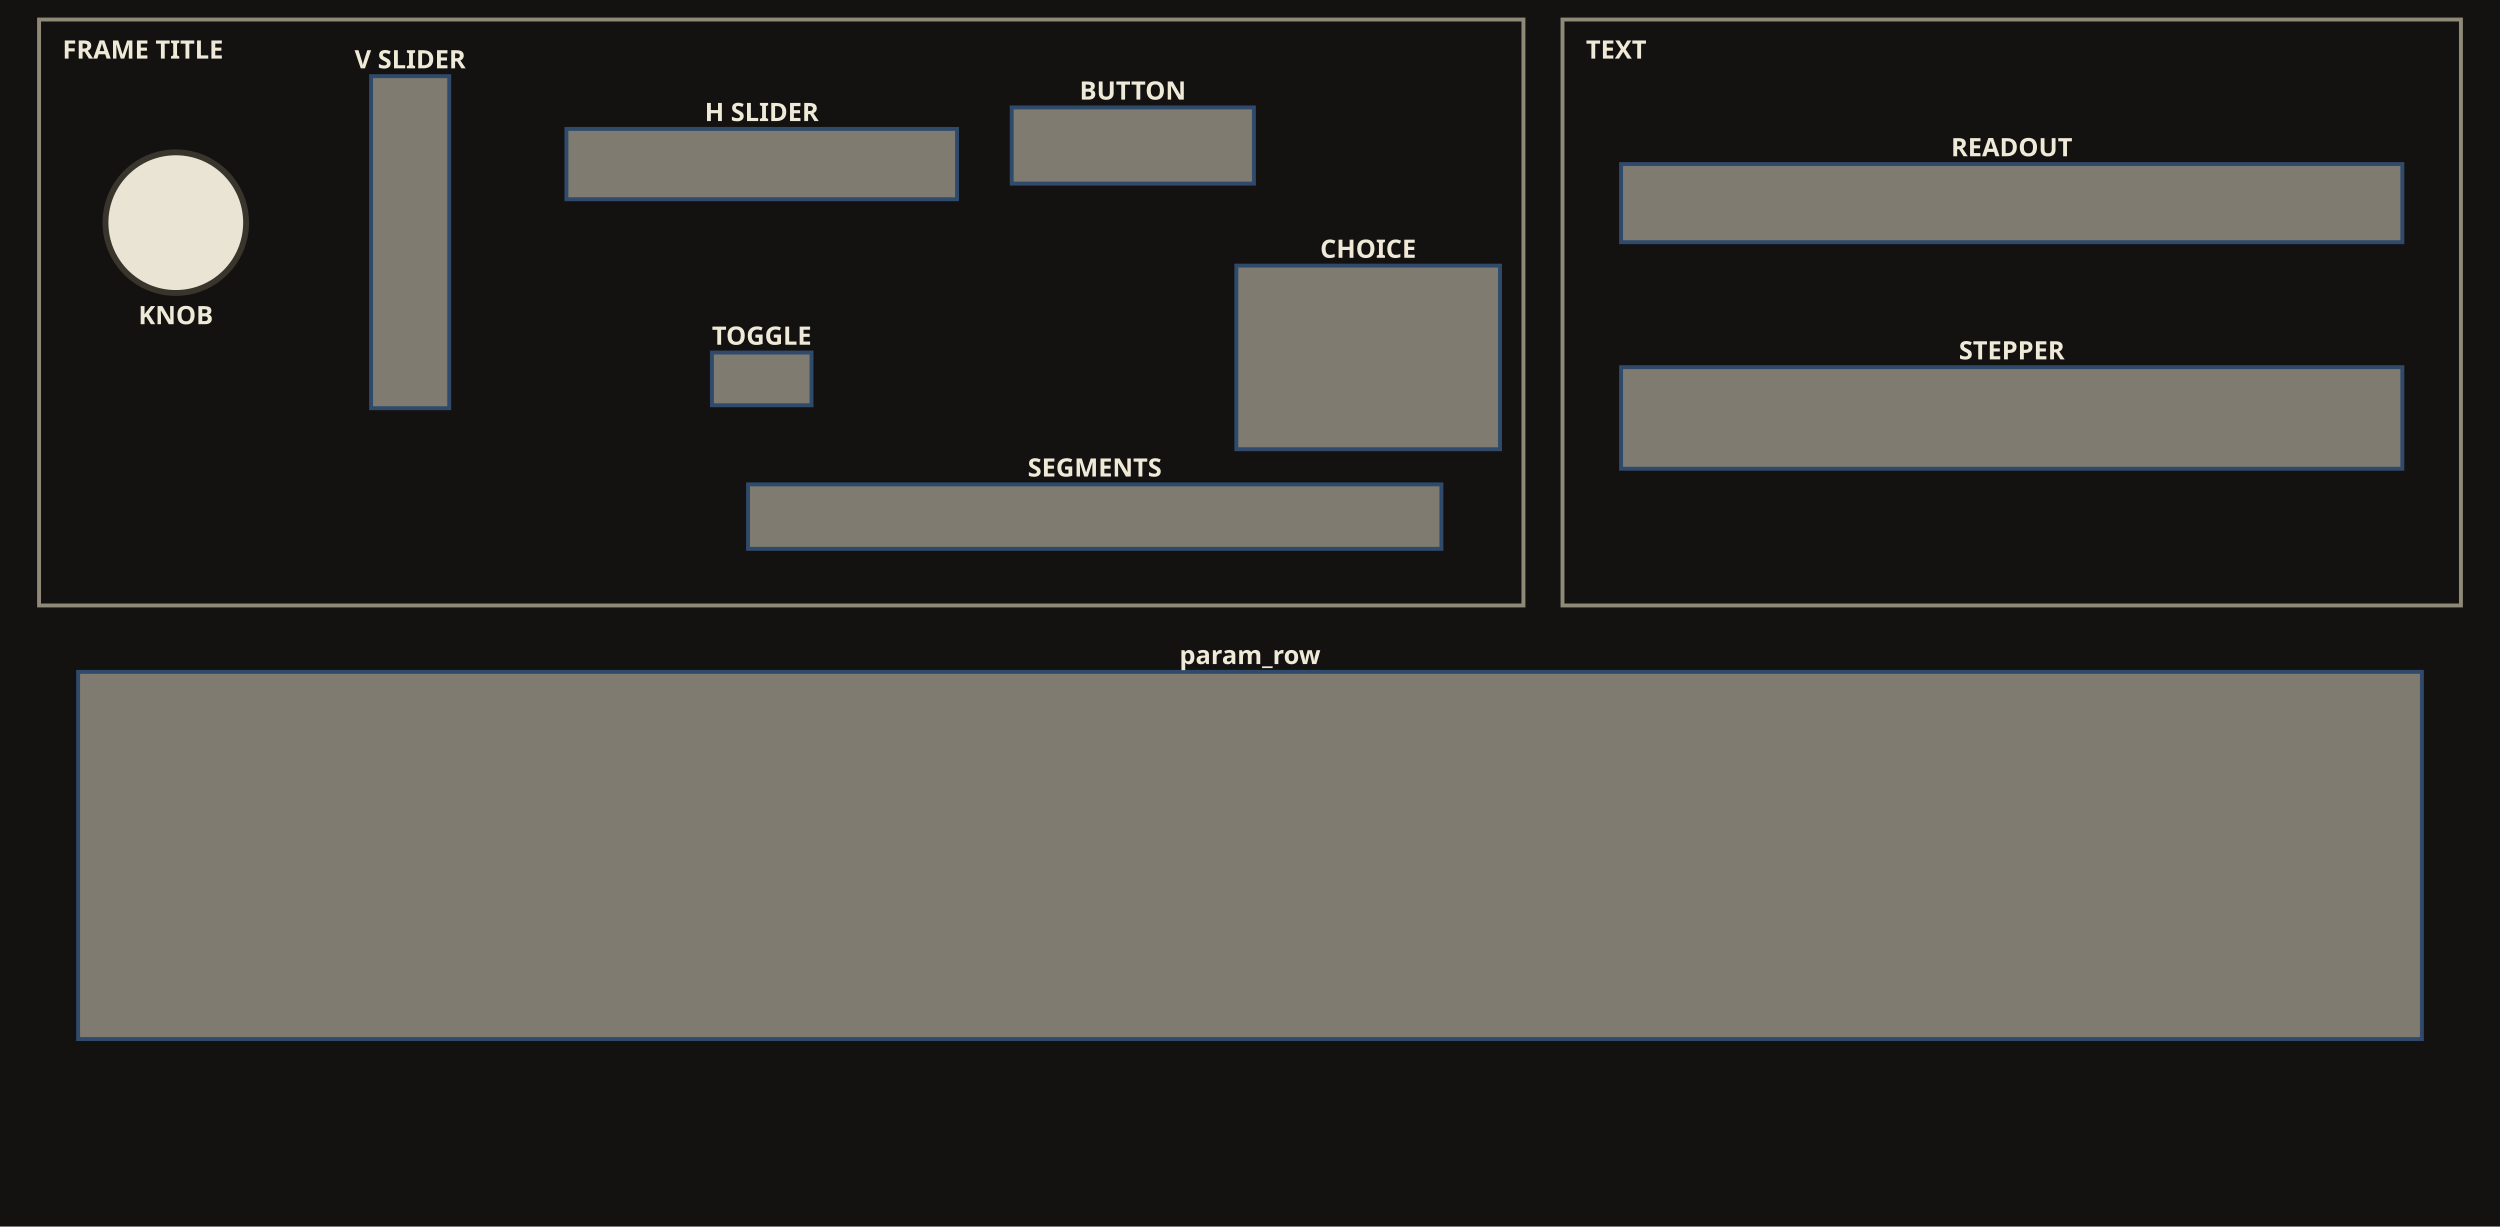
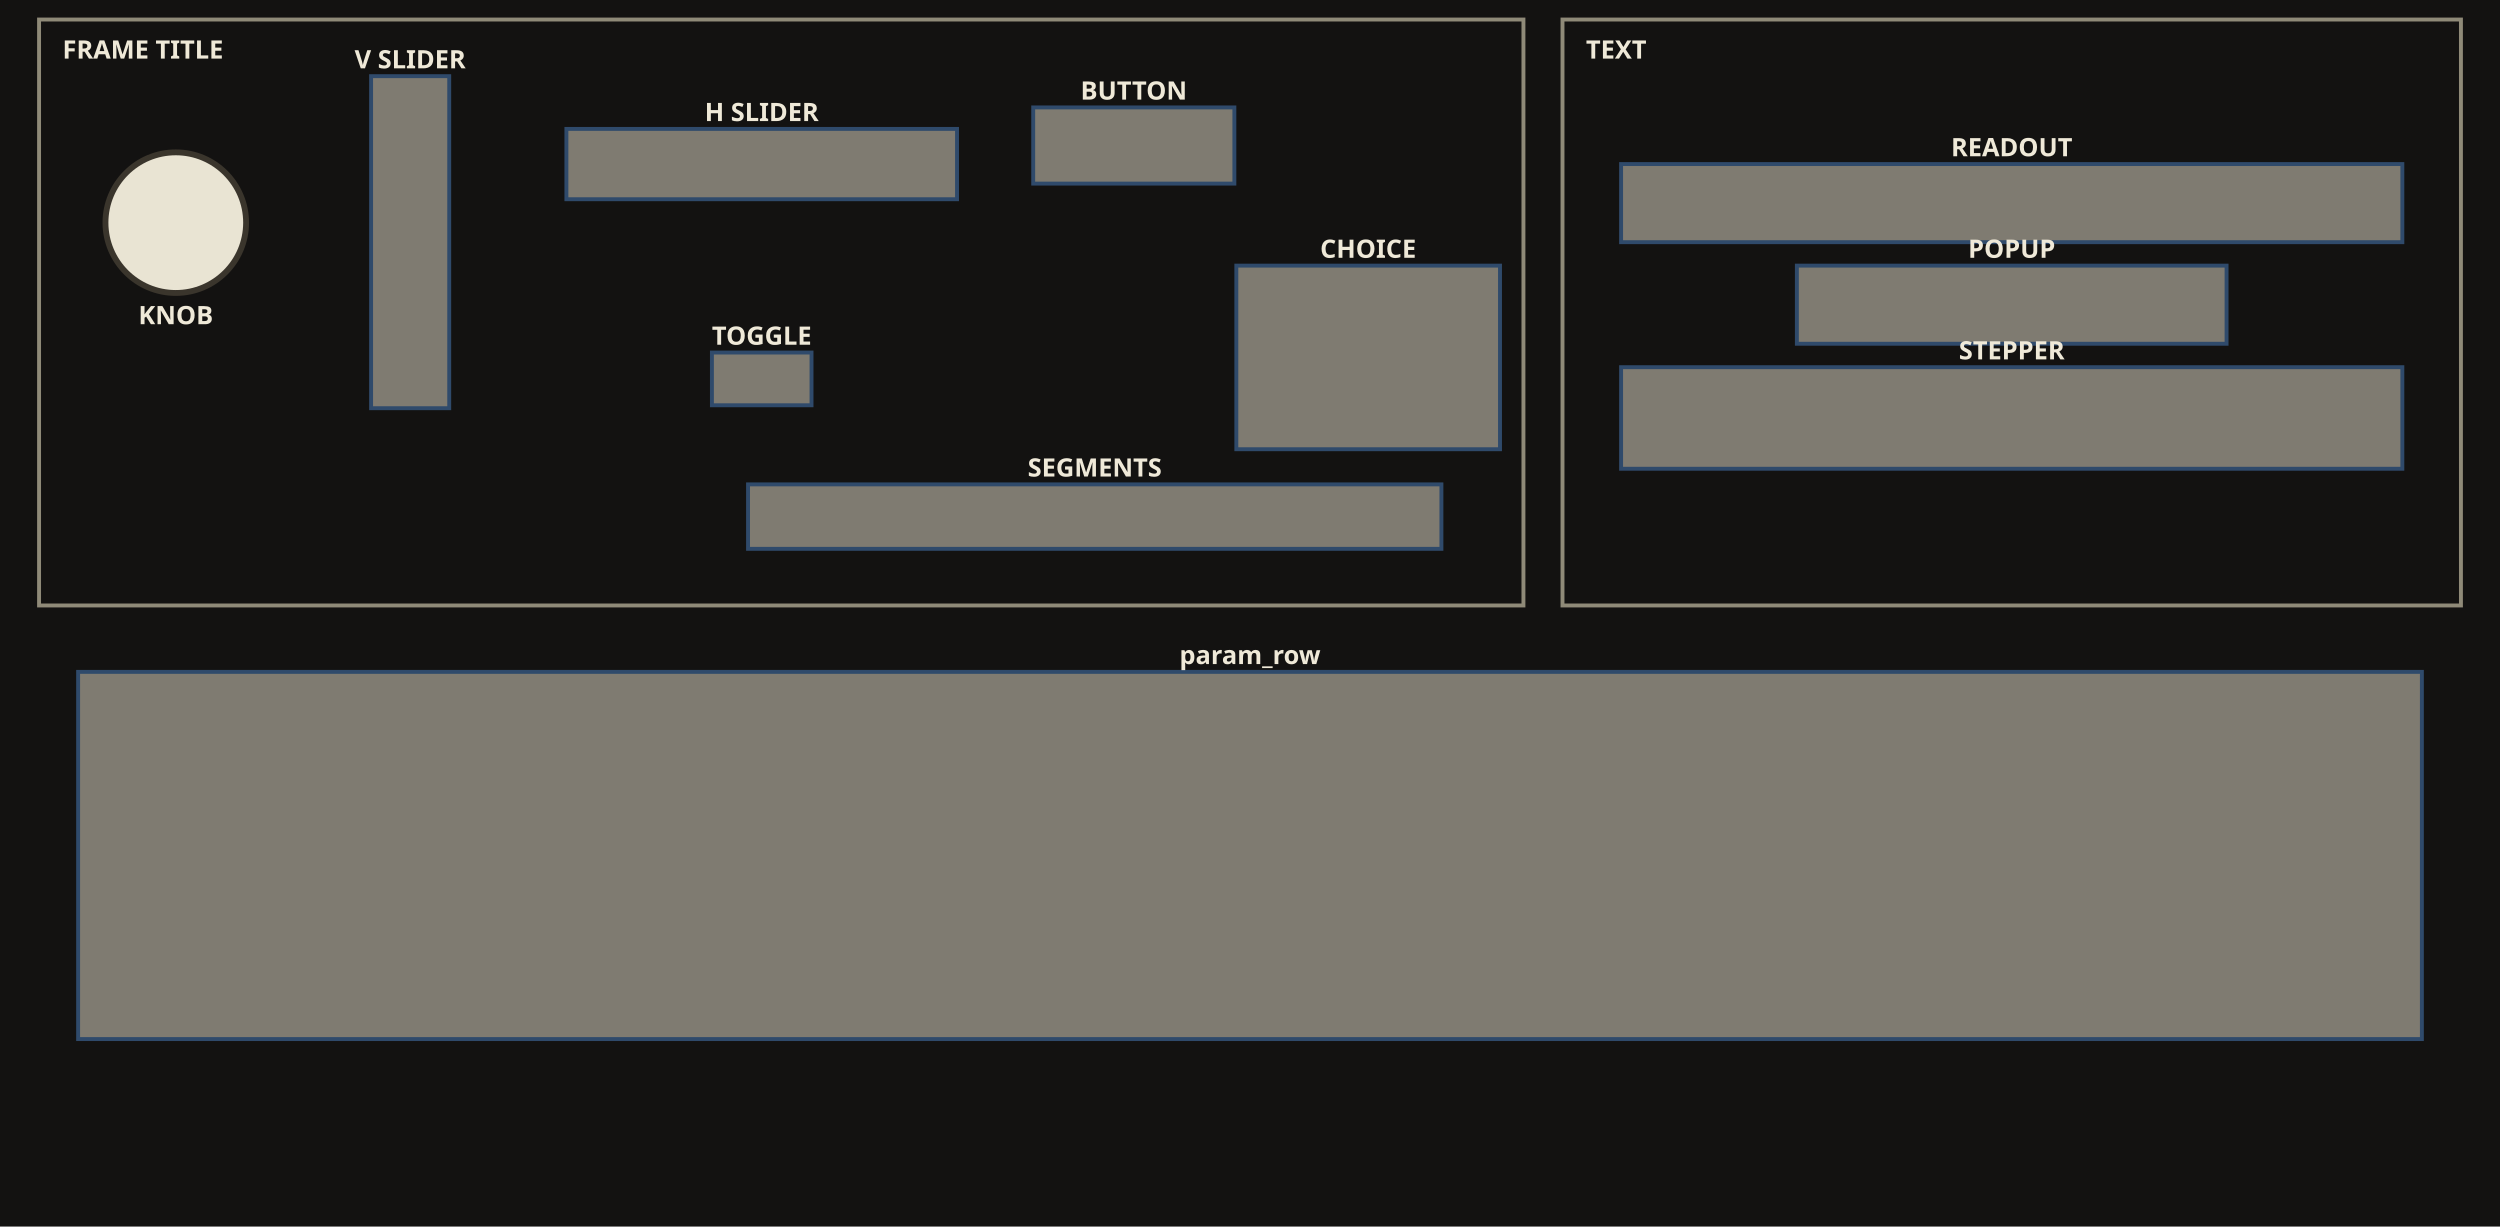
<svg xmlns="http://www.w3.org/2000/svg" width="1280" height="628" viewBox="0 0 1280 628">
  <rect x="0" y="0" width="1280" height="628" style="fill:#131211" />
  <g id="tab0">
    <g id="t0w0">
      <rect x="20" y="10" width="760" height="300" style="fill:none;stroke:#8f8a78;stroke-width:2" />
      <text x="32" y="30" style="font:bold 13px sans-serif;fill:#efe9d8;text-anchor:start">FRAME TITLE</text>
    </g>
    <g id="t0w1">
      <circle cx="90" cy="114" r="36" style="fill:#e9e4d3;stroke:#3a352c;stroke-width:3" />
      <text x="90" y="166" style="font:bold 13px sans-serif;fill:#efe9d8;text-anchor:middle">KNOB</text>
    </g>
    <g id="t0w2">
      <rect x="190.0" y="39.0" width="40" height="170" style="fill:#c7c2b0;fill-opacity:0.6;stroke:#2f4a6b;stroke-width:2" />
      <text x="210.0" y="35.0" style="font:bold 13px sans-serif;fill:#efe9d8;text-anchor:middle">V SLIDER</text>
    </g>
    <g id="t0w3">
      <rect x="290.0" y="66.0" width="200" height="36" style="fill:#c7c2b0;fill-opacity:0.6;stroke:#2f4a6b;stroke-width:2" />
      <text x="390.0" y="62.0" style="font:bold 13px sans-serif;fill:#efe9d8;text-anchor:middle">H SLIDER</text>
    </g>
    <g id="t0w4">
      <rect x="364.5" y="180.5" width="51" height="27" style="fill:#c7c2b0;fill-opacity:0.6;stroke:#2f4a6b;stroke-width:2" />
      <text x="390.0" y="176.5" style="font:bold 13px sans-serif;fill:#efe9d8;text-anchor:middle">TOGGLE</text>
    </g>
    <g id="t0w5">
-       <rect x="518" y="55" width="124" height="39" style="fill:#c7c2b0;fill-opacity:0.6;stroke:#2f4a6b;stroke-width:2" />
-       <text x="580.0" y="51" style="font:bold 13px sans-serif;fill:#efe9d8;text-anchor:middle">BUTTON</text>
+       <rect x="529" y="55" width="103" height="39" style="fill:#c7c2b0;fill-opacity:0.6;stroke:#2f4a6b;stroke-width:2" />
+       <text x="580.5" y="51" style="font:bold 13px sans-serif;fill:#efe9d8;text-anchor:middle">BUTTON</text>
    </g>
    <g id="t0w6">
      <rect x="633" y="136" width="135" height="94" style="fill:#c7c2b0;fill-opacity:0.6;stroke:#2f4a6b;stroke-width:2" />
      <text x="700.5" y="132" style="font:bold 13px sans-serif;fill:#efe9d8;text-anchor:middle">CHOICE</text>
    </g>
    <g id="t0w7">
      <rect x="383" y="248" width="355" height="33" style="fill:#c7c2b0;fill-opacity:0.6;stroke:#2f4a6b;stroke-width:2" />
      <text x="560.5" y="244" style="font:bold 13px sans-serif;fill:#efe9d8;text-anchor:middle">SEGMENTS</text>
    </g>
    <g id="t0w8">
      <rect x="800" y="10" width="460" height="300" style="fill:none;stroke:#8f8a78;stroke-width:2" />
      <text x="812" y="30" style="font:bold 13px sans-serif;fill:#efe9d8;text-anchor:start">TEXT</text>
    </g>
    <g id="t0w9">
      <rect x="830.0" y="84.0" width="400" height="40" style="fill:#c7c2b0;fill-opacity:0.6;stroke:#2f4a6b;stroke-width:2" />
      <text x="1030.0" y="80.0" style="font:bold 13px sans-serif;fill:#efe9d8;text-anchor:middle">READOUT</text>
    </g>
    <g id="t0w10">
+       <rect x="920.0" y="136.0" width="220" height="40" style="fill:#c7c2b0;fill-opacity:0.6;stroke:#2f4a6b;stroke-width:2" />
+       <text x="1030.0" y="132.0" style="font:bold 13px sans-serif;fill:#efe9d8;text-anchor:middle">POPUP</text>
+     </g>
+     <g id="t0w11">
      <rect x="830.0" y="188.0" width="400" height="52" style="fill:#c7c2b0;fill-opacity:0.6;stroke:#2f4a6b;stroke-width:2" />
      <text x="1030.0" y="184.0" style="font:bold 13px sans-serif;fill:#efe9d8;text-anchor:middle">STEPPER</text>
    </g>
-     <g id="t0w11">
+     <g id="t0w12">
      <rect x="40" y="344" width="1200" height="188" style="fill:#c7c2b0;fill-opacity:0.6;stroke:#2f4a6b;stroke-width:2" />
      <text x="640.0" y="340" style="font:bold 13px sans-serif;fill:#efe9d8;text-anchor:middle">param_row</text>
    </g>
  </g>
</svg>
